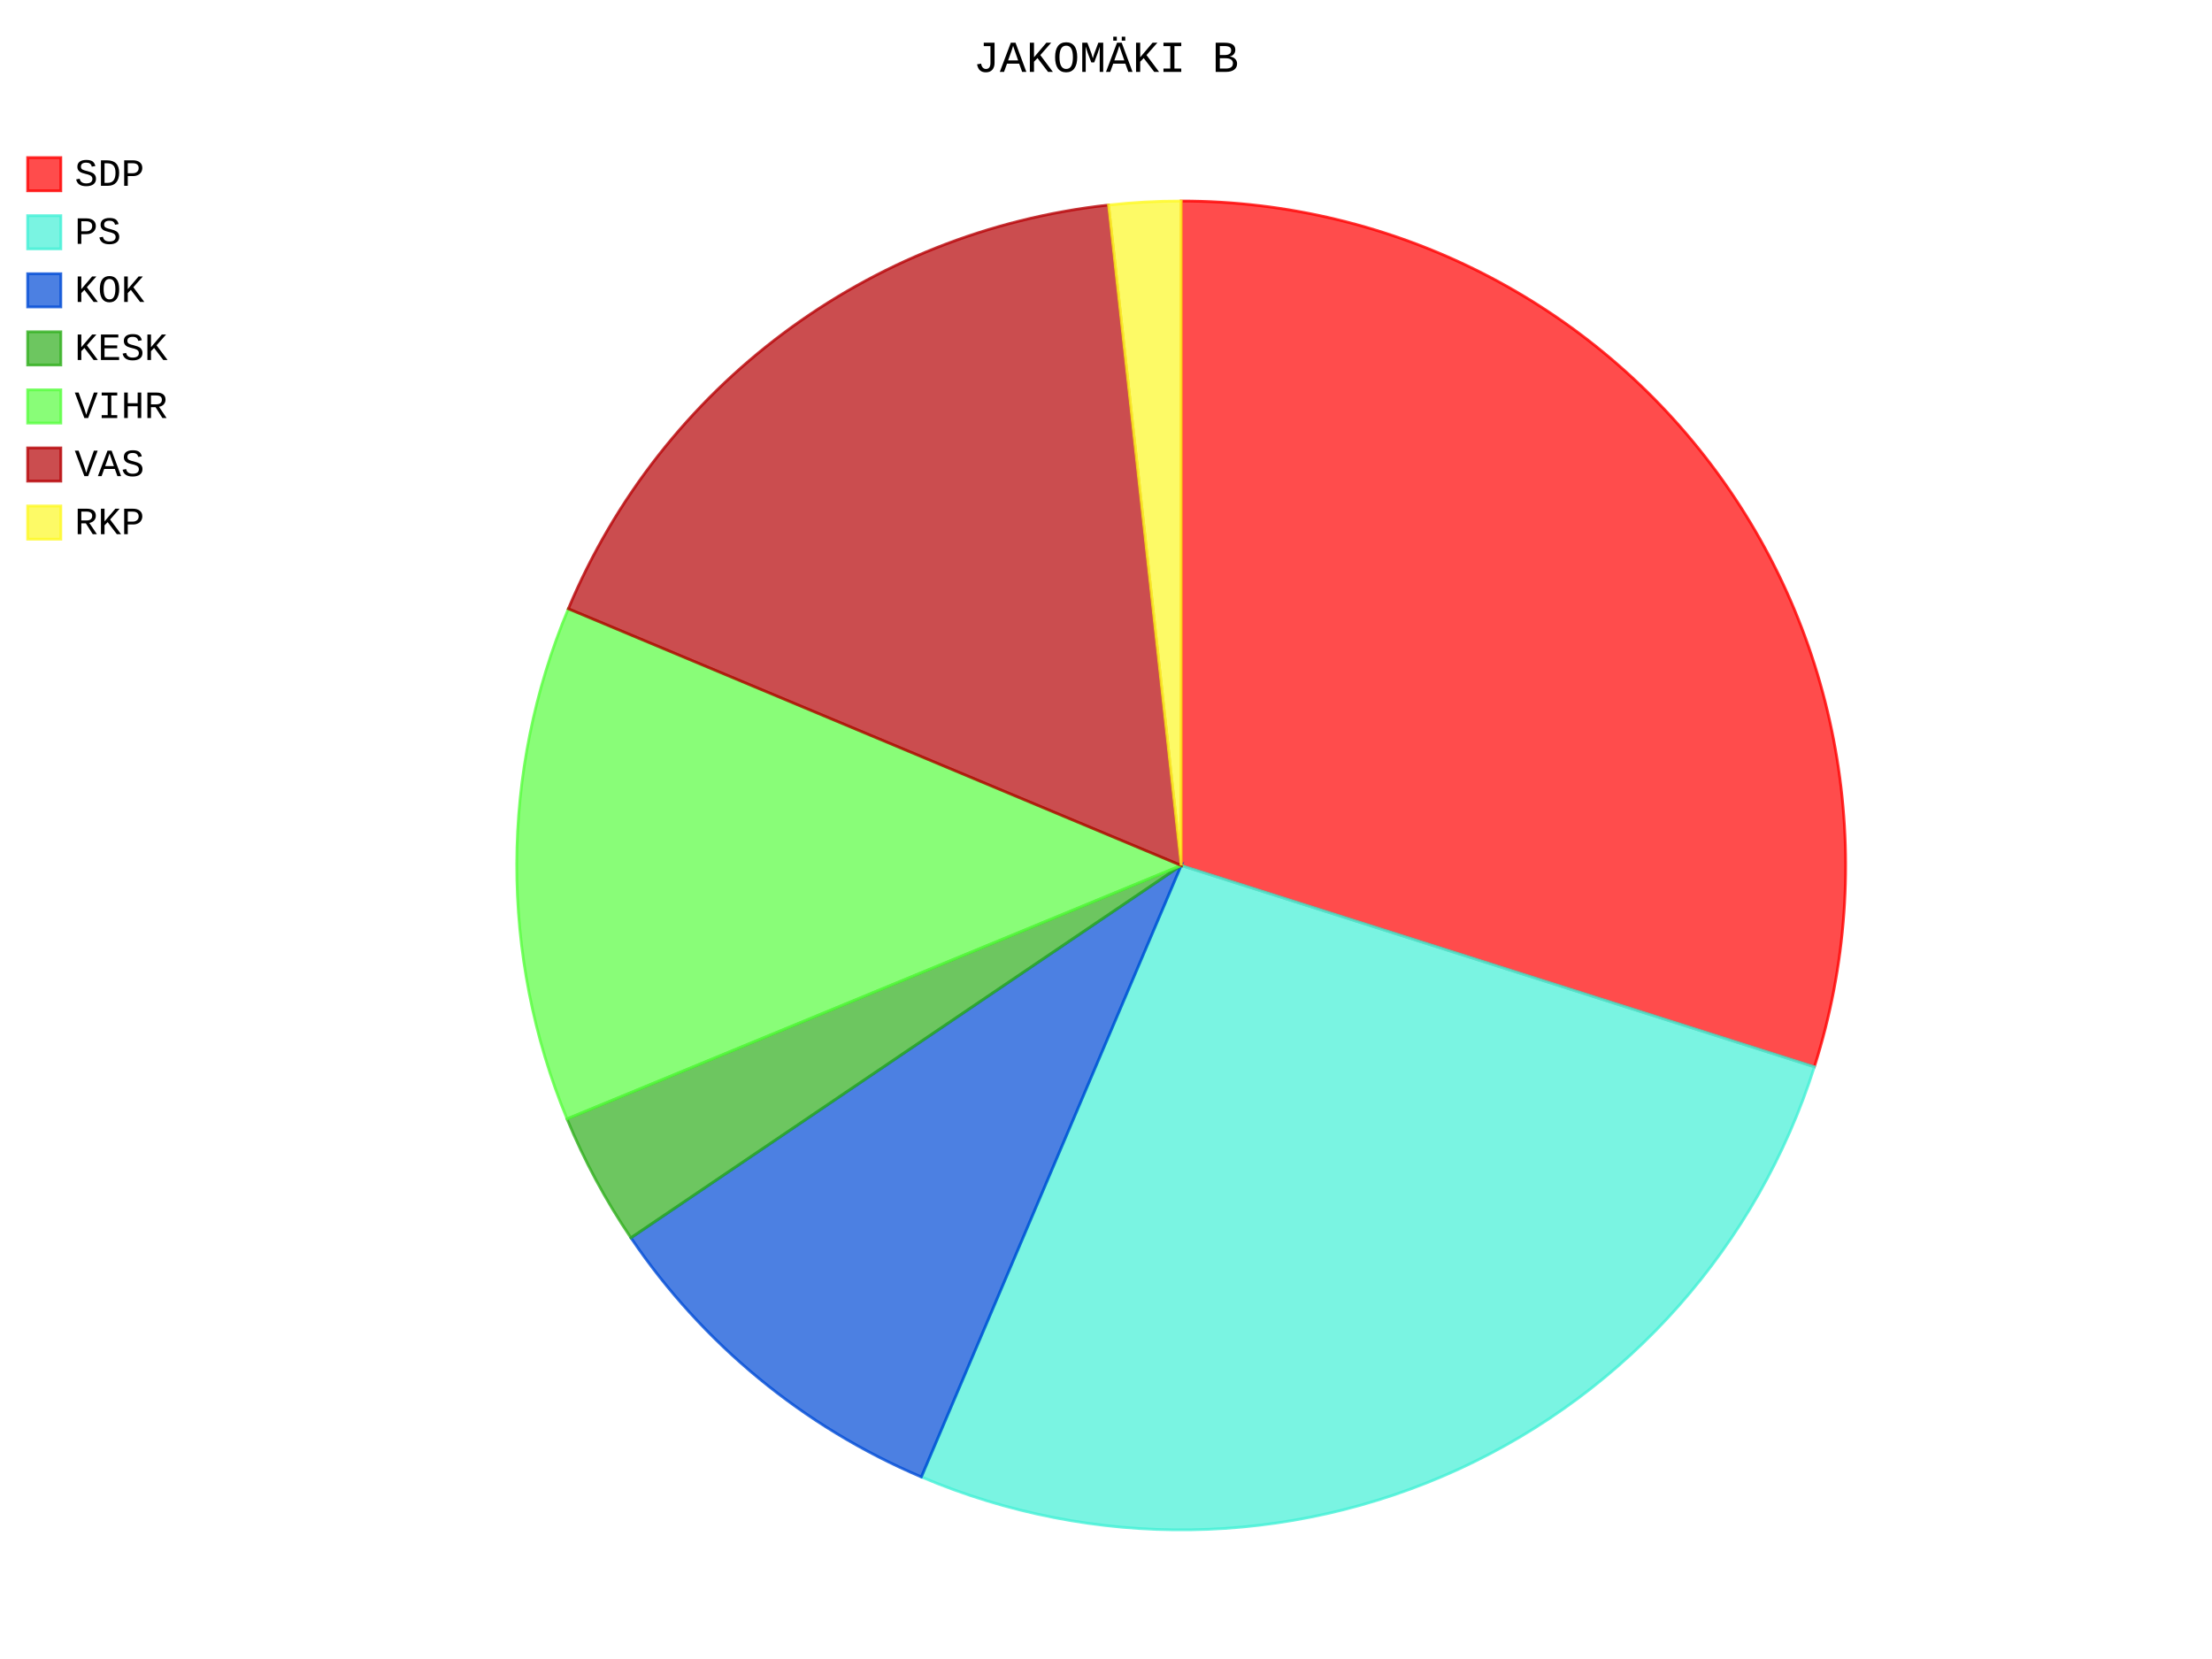
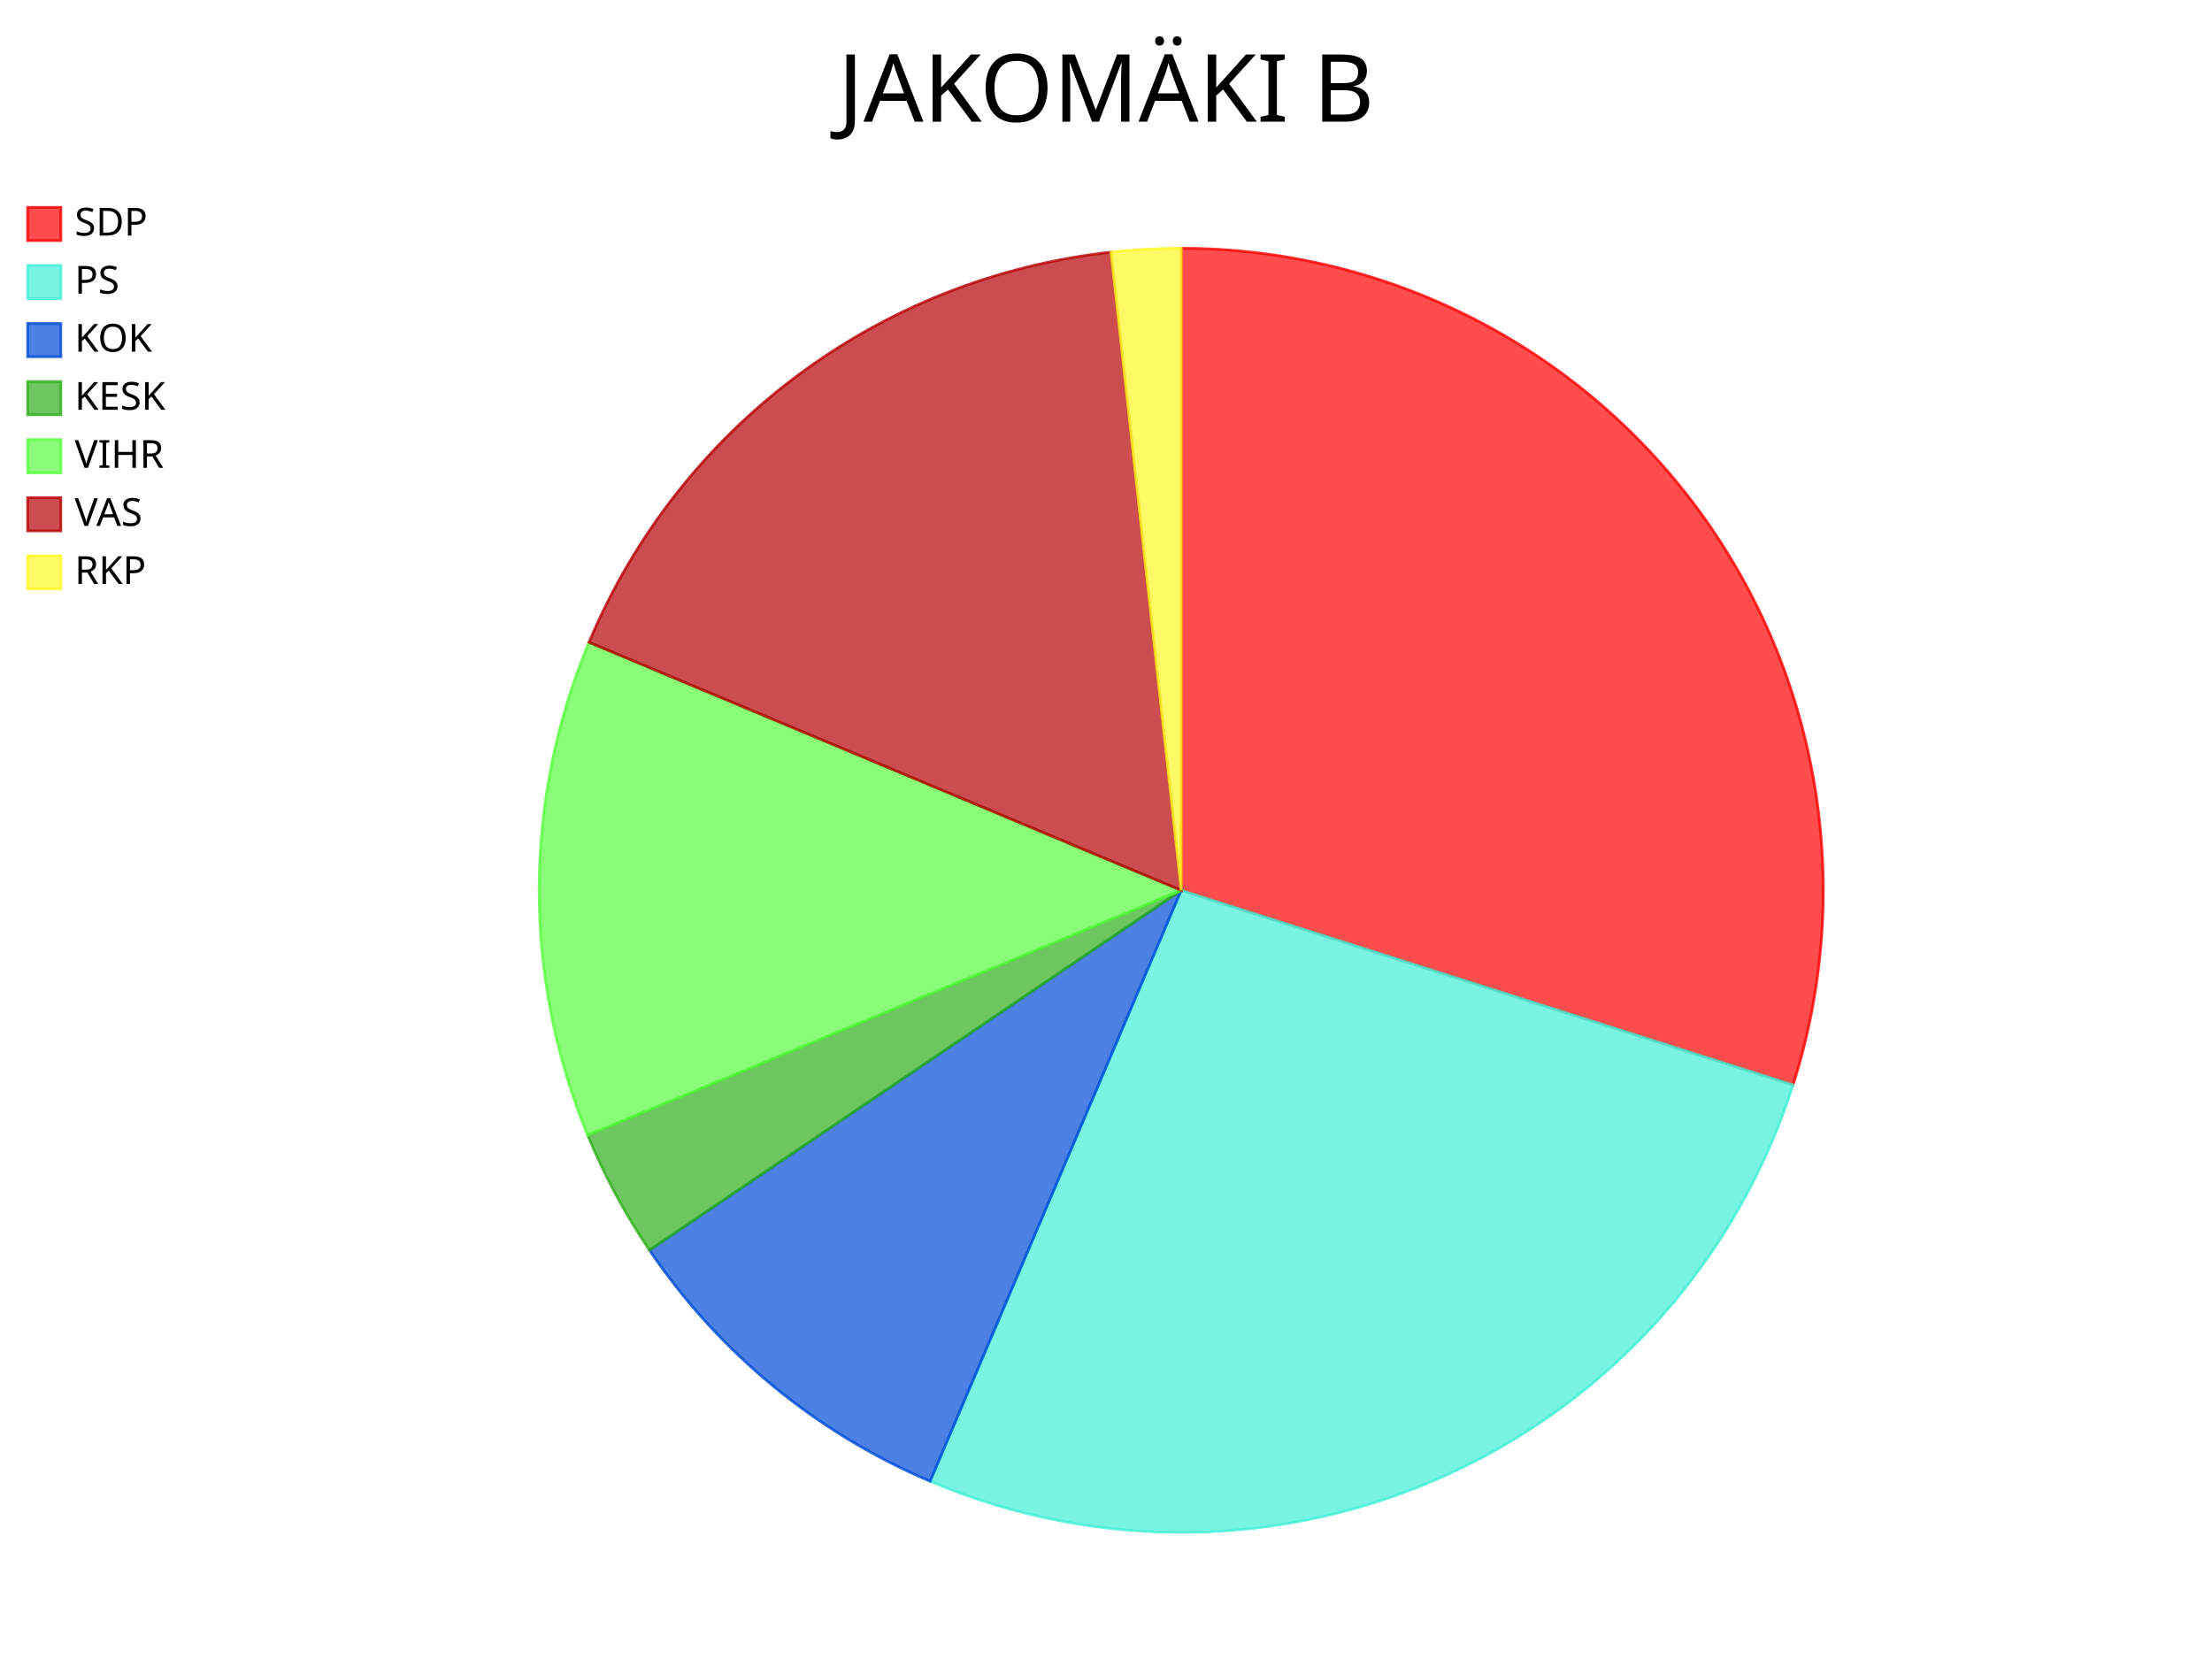
- <svg xmlns="http://www.w3.org/2000/svg" class="pygal-chart" id="chart-fb249247-f47c-4e76-b187-f117db87d204" viewBox="0 0 800 600">
+ <svg xmlns="http://www.w3.org/2000/svg" class="pygal-chart" id="chart-37c54f51-a0d8-4e40-8d71-630832464ae3" viewBox="0 0 800 600">
  <defs>
-     <style type="text/css">#chart-fb249247-f47c-4e76-b187-f117db87d204{-webkit-user-select:none;-webkit-font-smoothing:antialiased;font-family:Consolas,"Liberation Mono",Menlo,Courier,monospace}#chart-fb249247-f47c-4e76-b187-f117db87d204 .title{font-family:Consolas,"Liberation Mono",Menlo,Courier,monospace;font-size:16px}#chart-fb249247-f47c-4e76-b187-f117db87d204 .legends .legend text{font-family:Consolas,"Liberation Mono",Menlo,Courier,monospace;font-size:14px}#chart-fb249247-f47c-4e76-b187-f117db87d204 .axis text{font-family:Consolas,"Liberation Mono",Menlo,Courier,monospace;font-size:10px}#chart-fb249247-f47c-4e76-b187-f117db87d204 .axis text.major{font-family:Consolas,"Liberation Mono",Menlo,Courier,monospace;font-size:10px}#chart-fb249247-f47c-4e76-b187-f117db87d204 .text-overlay text.value{font-family:Consolas,"Liberation Mono",Menlo,Courier,monospace;font-size:16px}#chart-fb249247-f47c-4e76-b187-f117db87d204 .text-overlay text.label{font-family:Consolas,"Liberation Mono",Menlo,Courier,monospace;font-size:10px}#chart-fb249247-f47c-4e76-b187-f117db87d204 .tooltip{font-family:Consolas,"Liberation Mono",Menlo,Courier,monospace;font-size:14px}#chart-fb249247-f47c-4e76-b187-f117db87d204 text.no_data{font-family:Consolas,"Liberation Mono",Menlo,Courier,monospace;font-size:64px}
- #chart-fb249247-f47c-4e76-b187-f117db87d204{background-color:#ffffff}#chart-fb249247-f47c-4e76-b187-f117db87d204 path,#chart-fb249247-f47c-4e76-b187-f117db87d204 line,#chart-fb249247-f47c-4e76-b187-f117db87d204 rect,#chart-fb249247-f47c-4e76-b187-f117db87d204 circle{-webkit-transition:300ms ease-in;-moz-transition:300ms ease-in;transition:300ms ease-in}#chart-fb249247-f47c-4e76-b187-f117db87d204 .graph &gt; .background{fill:#ffffff}#chart-fb249247-f47c-4e76-b187-f117db87d204 .plot &gt; .background{fill:#ffffff}#chart-fb249247-f47c-4e76-b187-f117db87d204 .graph{fill:#000000}#chart-fb249247-f47c-4e76-b187-f117db87d204 text.no_data{fill:#000000}#chart-fb249247-f47c-4e76-b187-f117db87d204 .title{fill:#000000}#chart-fb249247-f47c-4e76-b187-f117db87d204 .legends .legend text{fill:#000000}#chart-fb249247-f47c-4e76-b187-f117db87d204 .legends .legend:hover text{fill:#000000}#chart-fb249247-f47c-4e76-b187-f117db87d204 .axis .line{stroke:#000000}#chart-fb249247-f47c-4e76-b187-f117db87d204 .axis .guide.line{stroke:#000000}#chart-fb249247-f47c-4e76-b187-f117db87d204 .axis .major.line{stroke:#000000}#chart-fb249247-f47c-4e76-b187-f117db87d204 .axis text.major{fill:#000000}#chart-fb249247-f47c-4e76-b187-f117db87d204 .axis.y .guides:hover .guide.line,#chart-fb249247-f47c-4e76-b187-f117db87d204 .line-graph .axis.x .guides:hover .guide.line,#chart-fb249247-f47c-4e76-b187-f117db87d204 .stackedline-graph .axis.x .guides:hover .guide.line,#chart-fb249247-f47c-4e76-b187-f117db87d204 .xy-graph .axis.x .guides:hover .guide.line{stroke:#000000}#chart-fb249247-f47c-4e76-b187-f117db87d204 .axis .guides:hover text{fill:#000000}#chart-fb249247-f47c-4e76-b187-f117db87d204 .reactive{fill-opacity:.7;stroke-opacity:.8}#chart-fb249247-f47c-4e76-b187-f117db87d204 .ci{stroke:#000000}#chart-fb249247-f47c-4e76-b187-f117db87d204 .reactive.active,#chart-fb249247-f47c-4e76-b187-f117db87d204 .active .reactive{fill-opacity:.9;stroke-opacity:.9;stroke-width:4}#chart-fb249247-f47c-4e76-b187-f117db87d204 .ci .reactive.active{stroke-width:1.5}#chart-fb249247-f47c-4e76-b187-f117db87d204 .series text{fill:#000000}#chart-fb249247-f47c-4e76-b187-f117db87d204 .tooltip rect{fill:#ffffff;stroke:#000000;-webkit-transition:opacity 300ms ease-in;-moz-transition:opacity 300ms ease-in;transition:opacity 300ms ease-in}#chart-fb249247-f47c-4e76-b187-f117db87d204 .tooltip .label{fill:#000000}#chart-fb249247-f47c-4e76-b187-f117db87d204 .tooltip .label{fill:#000000}#chart-fb249247-f47c-4e76-b187-f117db87d204 .tooltip .legend{font-size:.8em;fill:#000000}#chart-fb249247-f47c-4e76-b187-f117db87d204 .tooltip .x_label{font-size:.6em;fill:#000000}#chart-fb249247-f47c-4e76-b187-f117db87d204 .tooltip .xlink{font-size:.5em;text-decoration:underline}#chart-fb249247-f47c-4e76-b187-f117db87d204 .tooltip .value{font-size:1.5em}#chart-fb249247-f47c-4e76-b187-f117db87d204 .bound{font-size:.5em}#chart-fb249247-f47c-4e76-b187-f117db87d204 .max-value{font-size:.75em;fill:#000000}#chart-fb249247-f47c-4e76-b187-f117db87d204 .map-element{fill:#ffffff;stroke:#000000 !important}#chart-fb249247-f47c-4e76-b187-f117db87d204 .map-element .reactive{fill-opacity:inherit;stroke-opacity:inherit}#chart-fb249247-f47c-4e76-b187-f117db87d204 .color-0,#chart-fb249247-f47c-4e76-b187-f117db87d204 .color-0 a:visited{stroke:#ff0000;fill:#ff0000}#chart-fb249247-f47c-4e76-b187-f117db87d204 .color-1,#chart-fb249247-f47c-4e76-b187-f117db87d204 .color-1 a:visited{stroke:#42f0d6;fill:#42f0d6}#chart-fb249247-f47c-4e76-b187-f117db87d204 .color-2,#chart-fb249247-f47c-4e76-b187-f117db87d204 .color-2 a:visited{stroke:#004bd6;fill:#004bd6}#chart-fb249247-f47c-4e76-b187-f117db87d204 .color-3,#chart-fb249247-f47c-4e76-b187-f117db87d204 .color-3 a:visited{stroke:#30af1d;fill:#30af1d}#chart-fb249247-f47c-4e76-b187-f117db87d204 .color-4,#chart-fb249247-f47c-4e76-b187-f117db87d204 .color-4 a:visited{stroke:#58fd3f;fill:#58fd3f}#chart-fb249247-f47c-4e76-b187-f117db87d204 .color-5,#chart-fb249247-f47c-4e76-b187-f117db87d204 .color-5 a:visited{stroke:#b60205;fill:#b60205}#chart-fb249247-f47c-4e76-b187-f117db87d204 .color-6,#chart-fb249247-f47c-4e76-b187-f117db87d204 .color-6 a:visited{stroke:#fdf926;fill:#fdf926}#chart-fb249247-f47c-4e76-b187-f117db87d204 .text-overlay .color-0 text{fill:black}#chart-fb249247-f47c-4e76-b187-f117db87d204 .text-overlay .color-1 text{fill:black}#chart-fb249247-f47c-4e76-b187-f117db87d204 .text-overlay .color-2 text{fill:black}#chart-fb249247-f47c-4e76-b187-f117db87d204 .text-overlay .color-3 text{fill:black}#chart-fb249247-f47c-4e76-b187-f117db87d204 .text-overlay .color-4 text{fill:black}#chart-fb249247-f47c-4e76-b187-f117db87d204 .text-overlay .color-5 text{fill:black}#chart-fb249247-f47c-4e76-b187-f117db87d204 .text-overlay .color-6 text{fill:black}
- #chart-fb249247-f47c-4e76-b187-f117db87d204 text.no_data{text-anchor:middle}#chart-fb249247-f47c-4e76-b187-f117db87d204 .guide.line{fill:none}#chart-fb249247-f47c-4e76-b187-f117db87d204 .centered{text-anchor:middle}#chart-fb249247-f47c-4e76-b187-f117db87d204 .title{text-anchor:middle}#chart-fb249247-f47c-4e76-b187-f117db87d204 .legends .legend text{fill-opacity:1}#chart-fb249247-f47c-4e76-b187-f117db87d204 .axis.x text{text-anchor:middle}#chart-fb249247-f47c-4e76-b187-f117db87d204 .axis.x:not(.web) text[transform]{text-anchor:start}#chart-fb249247-f47c-4e76-b187-f117db87d204 .axis.x:not(.web) text[transform].backwards{text-anchor:end}#chart-fb249247-f47c-4e76-b187-f117db87d204 .axis.y text{text-anchor:end}#chart-fb249247-f47c-4e76-b187-f117db87d204 .axis.y text[transform].backwards{text-anchor:start}#chart-fb249247-f47c-4e76-b187-f117db87d204 .axis.y2 text{text-anchor:start}#chart-fb249247-f47c-4e76-b187-f117db87d204 .axis.y2 text[transform].backwards{text-anchor:end}#chart-fb249247-f47c-4e76-b187-f117db87d204 .axis .guide.line{stroke-dasharray:4,4}#chart-fb249247-f47c-4e76-b187-f117db87d204 .axis .major.guide.line{stroke-dasharray:6,6}#chart-fb249247-f47c-4e76-b187-f117db87d204 .horizontal .axis.y .guide.line,#chart-fb249247-f47c-4e76-b187-f117db87d204 .horizontal .axis.y2 .guide.line,#chart-fb249247-f47c-4e76-b187-f117db87d204 .vertical .axis.x .guide.line{opacity:0}#chart-fb249247-f47c-4e76-b187-f117db87d204 .horizontal .axis.always_show .guide.line,#chart-fb249247-f47c-4e76-b187-f117db87d204 .vertical .axis.always_show .guide.line{opacity:1 !important}#chart-fb249247-f47c-4e76-b187-f117db87d204 .axis.y .guides:hover .guide.line,#chart-fb249247-f47c-4e76-b187-f117db87d204 .axis.y2 .guides:hover .guide.line,#chart-fb249247-f47c-4e76-b187-f117db87d204 .axis.x .guides:hover .guide.line{opacity:1}#chart-fb249247-f47c-4e76-b187-f117db87d204 .axis .guides:hover text{opacity:1}#chart-fb249247-f47c-4e76-b187-f117db87d204 .nofill{fill:none}#chart-fb249247-f47c-4e76-b187-f117db87d204 .subtle-fill{fill-opacity:.2}#chart-fb249247-f47c-4e76-b187-f117db87d204 .dot{stroke-width:1px;fill-opacity:1}#chart-fb249247-f47c-4e76-b187-f117db87d204 .dot.active{stroke-width:5px}#chart-fb249247-f47c-4e76-b187-f117db87d204 .dot.negative{fill:transparent}#chart-fb249247-f47c-4e76-b187-f117db87d204 text,#chart-fb249247-f47c-4e76-b187-f117db87d204 tspan{stroke:none !important}#chart-fb249247-f47c-4e76-b187-f117db87d204 .series text.active{opacity:1}#chart-fb249247-f47c-4e76-b187-f117db87d204 .tooltip rect{fill-opacity:.95;stroke-width:.5}#chart-fb249247-f47c-4e76-b187-f117db87d204 .tooltip text{fill-opacity:1}#chart-fb249247-f47c-4e76-b187-f117db87d204 .showable{visibility:hidden}#chart-fb249247-f47c-4e76-b187-f117db87d204 .showable.shown{visibility:visible}#chart-fb249247-f47c-4e76-b187-f117db87d204 .gauge-background{fill:rgba(229,229,229,1);stroke:none}#chart-fb249247-f47c-4e76-b187-f117db87d204 .bg-lines{stroke:#ffffff;stroke-width:2px}</style>
+     <style type="text/css">#chart-37c54f51-a0d8-4e40-8d71-630832464ae3{-webkit-user-select:none;-webkit-font-smoothing:antialiased;font-family:Poppins}#chart-37c54f51-a0d8-4e40-8d71-630832464ae3 .title{font-family:Poppins;font-size:34px}#chart-37c54f51-a0d8-4e40-8d71-630832464ae3 .legends .legend text{font-family:Poppins;font-size:14px}#chart-37c54f51-a0d8-4e40-8d71-630832464ae3 .axis text{font-family:Poppins;font-size:10px}#chart-37c54f51-a0d8-4e40-8d71-630832464ae3 .axis text.major{font-family:Poppins;font-size:10px}#chart-37c54f51-a0d8-4e40-8d71-630832464ae3 .text-overlay text.value{font-family:Poppins;font-size:16px}#chart-37c54f51-a0d8-4e40-8d71-630832464ae3 .text-overlay text.label{font-family:Poppins;font-size:10px}#chart-37c54f51-a0d8-4e40-8d71-630832464ae3 .tooltip{font-family:Poppins;font-size:14px}#chart-37c54f51-a0d8-4e40-8d71-630832464ae3 text.no_data{font-family:Poppins;font-size:64px}
+ #chart-37c54f51-a0d8-4e40-8d71-630832464ae3{background-color:#ffffff}#chart-37c54f51-a0d8-4e40-8d71-630832464ae3 path,#chart-37c54f51-a0d8-4e40-8d71-630832464ae3 line,#chart-37c54f51-a0d8-4e40-8d71-630832464ae3 rect,#chart-37c54f51-a0d8-4e40-8d71-630832464ae3 circle{-webkit-transition:300ms ease-in;-moz-transition:300ms ease-in;transition:300ms ease-in}#chart-37c54f51-a0d8-4e40-8d71-630832464ae3 .graph &gt; .background{fill:#ffffff}#chart-37c54f51-a0d8-4e40-8d71-630832464ae3 .plot &gt; .background{fill:#ffffff}#chart-37c54f51-a0d8-4e40-8d71-630832464ae3 .graph{fill:#000000}#chart-37c54f51-a0d8-4e40-8d71-630832464ae3 text.no_data{fill:#000000}#chart-37c54f51-a0d8-4e40-8d71-630832464ae3 .title{fill:#000000}#chart-37c54f51-a0d8-4e40-8d71-630832464ae3 .legends .legend text{fill:#000000}#chart-37c54f51-a0d8-4e40-8d71-630832464ae3 .legends .legend:hover text{fill:#000000}#chart-37c54f51-a0d8-4e40-8d71-630832464ae3 .axis .line{stroke:#000000}#chart-37c54f51-a0d8-4e40-8d71-630832464ae3 .axis .guide.line{stroke:#000000}#chart-37c54f51-a0d8-4e40-8d71-630832464ae3 .axis .major.line{stroke:#000000}#chart-37c54f51-a0d8-4e40-8d71-630832464ae3 .axis text.major{fill:#000000}#chart-37c54f51-a0d8-4e40-8d71-630832464ae3 .axis.y .guides:hover .guide.line,#chart-37c54f51-a0d8-4e40-8d71-630832464ae3 .line-graph .axis.x .guides:hover .guide.line,#chart-37c54f51-a0d8-4e40-8d71-630832464ae3 .stackedline-graph .axis.x .guides:hover .guide.line,#chart-37c54f51-a0d8-4e40-8d71-630832464ae3 .xy-graph .axis.x .guides:hover .guide.line{stroke:#000000}#chart-37c54f51-a0d8-4e40-8d71-630832464ae3 .axis .guides:hover text{fill:#000000}#chart-37c54f51-a0d8-4e40-8d71-630832464ae3 .reactive{fill-opacity:.7;stroke-opacity:.8}#chart-37c54f51-a0d8-4e40-8d71-630832464ae3 .ci{stroke:#000000}#chart-37c54f51-a0d8-4e40-8d71-630832464ae3 .reactive.active,#chart-37c54f51-a0d8-4e40-8d71-630832464ae3 .active .reactive{fill-opacity:.9;stroke-opacity:.9;stroke-width:4}#chart-37c54f51-a0d8-4e40-8d71-630832464ae3 .ci .reactive.active{stroke-width:1.5}#chart-37c54f51-a0d8-4e40-8d71-630832464ae3 .series text{fill:#000000}#chart-37c54f51-a0d8-4e40-8d71-630832464ae3 .tooltip rect{fill:#ffffff;stroke:#000000;-webkit-transition:opacity 300ms ease-in;-moz-transition:opacity 300ms ease-in;transition:opacity 300ms ease-in}#chart-37c54f51-a0d8-4e40-8d71-630832464ae3 .tooltip .label{fill:#000000}#chart-37c54f51-a0d8-4e40-8d71-630832464ae3 .tooltip .label{fill:#000000}#chart-37c54f51-a0d8-4e40-8d71-630832464ae3 .tooltip .legend{font-size:.8em;fill:#000000}#chart-37c54f51-a0d8-4e40-8d71-630832464ae3 .tooltip .x_label{font-size:.6em;fill:#000000}#chart-37c54f51-a0d8-4e40-8d71-630832464ae3 .tooltip .xlink{font-size:.5em;text-decoration:underline}#chart-37c54f51-a0d8-4e40-8d71-630832464ae3 .tooltip .value{font-size:1.5em}#chart-37c54f51-a0d8-4e40-8d71-630832464ae3 .bound{font-size:.5em}#chart-37c54f51-a0d8-4e40-8d71-630832464ae3 .max-value{font-size:.75em;fill:#000000}#chart-37c54f51-a0d8-4e40-8d71-630832464ae3 .map-element{fill:#ffffff;stroke:#000000 !important}#chart-37c54f51-a0d8-4e40-8d71-630832464ae3 .map-element .reactive{fill-opacity:inherit;stroke-opacity:inherit}#chart-37c54f51-a0d8-4e40-8d71-630832464ae3 .color-0,#chart-37c54f51-a0d8-4e40-8d71-630832464ae3 .color-0 a:visited{stroke:#ff0000;fill:#ff0000}#chart-37c54f51-a0d8-4e40-8d71-630832464ae3 .color-1,#chart-37c54f51-a0d8-4e40-8d71-630832464ae3 .color-1 a:visited{stroke:#42f0d6;fill:#42f0d6}#chart-37c54f51-a0d8-4e40-8d71-630832464ae3 .color-2,#chart-37c54f51-a0d8-4e40-8d71-630832464ae3 .color-2 a:visited{stroke:#004bd6;fill:#004bd6}#chart-37c54f51-a0d8-4e40-8d71-630832464ae3 .color-3,#chart-37c54f51-a0d8-4e40-8d71-630832464ae3 .color-3 a:visited{stroke:#30af1d;fill:#30af1d}#chart-37c54f51-a0d8-4e40-8d71-630832464ae3 .color-4,#chart-37c54f51-a0d8-4e40-8d71-630832464ae3 .color-4 a:visited{stroke:#58fd3f;fill:#58fd3f}#chart-37c54f51-a0d8-4e40-8d71-630832464ae3 .color-5,#chart-37c54f51-a0d8-4e40-8d71-630832464ae3 .color-5 a:visited{stroke:#b60205;fill:#b60205}#chart-37c54f51-a0d8-4e40-8d71-630832464ae3 .color-6,#chart-37c54f51-a0d8-4e40-8d71-630832464ae3 .color-6 a:visited{stroke:#fdf926;fill:#fdf926}#chart-37c54f51-a0d8-4e40-8d71-630832464ae3 .text-overlay .color-0 text{fill:black}#chart-37c54f51-a0d8-4e40-8d71-630832464ae3 .text-overlay .color-1 text{fill:black}#chart-37c54f51-a0d8-4e40-8d71-630832464ae3 .text-overlay .color-2 text{fill:black}#chart-37c54f51-a0d8-4e40-8d71-630832464ae3 .text-overlay .color-3 text{fill:black}#chart-37c54f51-a0d8-4e40-8d71-630832464ae3 .text-overlay .color-4 text{fill:black}#chart-37c54f51-a0d8-4e40-8d71-630832464ae3 .text-overlay .color-5 text{fill:black}#chart-37c54f51-a0d8-4e40-8d71-630832464ae3 .text-overlay .color-6 text{fill:black}
+ #chart-37c54f51-a0d8-4e40-8d71-630832464ae3 text.no_data{text-anchor:middle}#chart-37c54f51-a0d8-4e40-8d71-630832464ae3 .guide.line{fill:none}#chart-37c54f51-a0d8-4e40-8d71-630832464ae3 .centered{text-anchor:middle}#chart-37c54f51-a0d8-4e40-8d71-630832464ae3 .title{text-anchor:middle}#chart-37c54f51-a0d8-4e40-8d71-630832464ae3 .legends .legend text{fill-opacity:1}#chart-37c54f51-a0d8-4e40-8d71-630832464ae3 .axis.x text{text-anchor:middle}#chart-37c54f51-a0d8-4e40-8d71-630832464ae3 .axis.x:not(.web) text[transform]{text-anchor:start}#chart-37c54f51-a0d8-4e40-8d71-630832464ae3 .axis.x:not(.web) text[transform].backwards{text-anchor:end}#chart-37c54f51-a0d8-4e40-8d71-630832464ae3 .axis.y text{text-anchor:end}#chart-37c54f51-a0d8-4e40-8d71-630832464ae3 .axis.y text[transform].backwards{text-anchor:start}#chart-37c54f51-a0d8-4e40-8d71-630832464ae3 .axis.y2 text{text-anchor:start}#chart-37c54f51-a0d8-4e40-8d71-630832464ae3 .axis.y2 text[transform].backwards{text-anchor:end}#chart-37c54f51-a0d8-4e40-8d71-630832464ae3 .axis .guide.line{stroke-dasharray:4,4}#chart-37c54f51-a0d8-4e40-8d71-630832464ae3 .axis .major.guide.line{stroke-dasharray:6,6}#chart-37c54f51-a0d8-4e40-8d71-630832464ae3 .horizontal .axis.y .guide.line,#chart-37c54f51-a0d8-4e40-8d71-630832464ae3 .horizontal .axis.y2 .guide.line,#chart-37c54f51-a0d8-4e40-8d71-630832464ae3 .vertical .axis.x .guide.line{opacity:0}#chart-37c54f51-a0d8-4e40-8d71-630832464ae3 .horizontal .axis.always_show .guide.line,#chart-37c54f51-a0d8-4e40-8d71-630832464ae3 .vertical .axis.always_show .guide.line{opacity:1 !important}#chart-37c54f51-a0d8-4e40-8d71-630832464ae3 .axis.y .guides:hover .guide.line,#chart-37c54f51-a0d8-4e40-8d71-630832464ae3 .axis.y2 .guides:hover .guide.line,#chart-37c54f51-a0d8-4e40-8d71-630832464ae3 .axis.x .guides:hover .guide.line{opacity:1}#chart-37c54f51-a0d8-4e40-8d71-630832464ae3 .axis .guides:hover text{opacity:1}#chart-37c54f51-a0d8-4e40-8d71-630832464ae3 .nofill{fill:none}#chart-37c54f51-a0d8-4e40-8d71-630832464ae3 .subtle-fill{fill-opacity:.2}#chart-37c54f51-a0d8-4e40-8d71-630832464ae3 .dot{stroke-width:1px;fill-opacity:1}#chart-37c54f51-a0d8-4e40-8d71-630832464ae3 .dot.active{stroke-width:5px}#chart-37c54f51-a0d8-4e40-8d71-630832464ae3 .dot.negative{fill:transparent}#chart-37c54f51-a0d8-4e40-8d71-630832464ae3 text,#chart-37c54f51-a0d8-4e40-8d71-630832464ae3 tspan{stroke:none !important}#chart-37c54f51-a0d8-4e40-8d71-630832464ae3 .series text.active{opacity:1}#chart-37c54f51-a0d8-4e40-8d71-630832464ae3 .tooltip rect{fill-opacity:.95;stroke-width:.5}#chart-37c54f51-a0d8-4e40-8d71-630832464ae3 .tooltip text{fill-opacity:1}#chart-37c54f51-a0d8-4e40-8d71-630832464ae3 .showable{visibility:hidden}#chart-37c54f51-a0d8-4e40-8d71-630832464ae3 .showable.shown{visibility:visible}#chart-37c54f51-a0d8-4e40-8d71-630832464ae3 .gauge-background{fill:rgba(229,229,229,1);stroke:none}#chart-37c54f51-a0d8-4e40-8d71-630832464ae3 .bg-lines{stroke:#ffffff;stroke-width:2px}</style>
  </defs>
  <g class="graph pie-graph vertical">
    <rect class="background" height="600" width="800" x="0" y="0" />
-     <g class="plot" transform="translate(75, 46)">
-       <rect class="background" height="534" width="704.4" x="0" y="0" />
+     <g class="plot" transform="translate(75, 64)">
+       <rect class="background" height="516" width="704.4" x="0" y="0" />
      <g class="series serie-0 color-0">
        <g class="slices">
          <g class="slice">
-             <path class="slice reactive tooltip-trigger" d="M352.2 26.7 A240.3 240.3 0 0 1 581.199 339.824 L352.2 267 A0 0 0 0 0 352.2 267 z" />
+             <path class="slice reactive tooltip-trigger" d="M352.2 25.8 A232.2 232.2 0 0 1 573.48 328.369 L352.2 258 A0 0 0 0 0 352.2 258 z" />
          </g>
        </g>
      </g>
      <g class="series serie-1 color-1">
        <g class="slices">
          <g class="slice">
-             <path class="slice reactive tooltip-trigger" d="M581.199 339.824 A240.3 240.3 0 0 1 258.218 488.159 L352.2 267 A0 0 0 0 0 352.2 267 z" />
+             <path class="slice reactive tooltip-trigger" d="M573.48 328.369 A232.2 232.2 0 0 1 261.385 471.704 L352.2 258 A0 0 0 0 0 352.2 258 z" />
          </g>
        </g>
      </g>
      <g class="series serie-2 color-2">
        <g class="slices">
          <g class="slice">
-             <path class="slice reactive tooltip-trigger" d="M258.218 488.159 A240.3 240.3 0 0 1 153.185 401.674 L352.2 267 A0 0 0 0 0 352.2 267 z" />
+             <path class="slice reactive tooltip-trigger" d="M261.385 471.704 A232.2 232.2 0 0 1 159.893 388.135 L352.2 258 A0 0 0 0 0 352.2 258 z" />
          </g>
        </g>
      </g>
      <g class="series serie-3 color-3">
        <g class="slices">
          <g class="slice">
-             <path class="slice reactive tooltip-trigger" d="M153.185 401.674 A240.3 240.3 0 0 1 130.072 358.669 L352.2 267 A0 0 0 0 0 352.2 267 z" />
+             <path class="slice reactive tooltip-trigger" d="M159.893 388.135 A232.2 232.2 0 0 1 137.559 346.579 L352.2 258 A0 0 0 0 0 352.2 258 z" />
          </g>
        </g>
      </g>
      <g class="series serie-4 color-4">
        <g class="slices">
          <g class="slice">
-             <path class="slice reactive tooltip-trigger" d="M130.072 358.669 A240.3 240.3 0 0 1 130.553 174.173 L352.2 267 A0 0 0 0 0 352.2 267 z" />
+             <path class="slice reactive tooltip-trigger" d="M137.559 346.579 A232.2 232.2 0 0 1 138.025 168.302 L352.2 258 A0 0 0 0 0 352.2 258 z" />
          </g>
        </g>
      </g>
      <g class="series serie-5 color-5">
        <g class="slices">
          <g class="slice">
-             <path class="slice reactive tooltip-trigger" d="M130.553 174.173 A240.3 240.3 0 0 1 325.918 28.142 L352.2 267 A0 0 0 0 0 352.2 267 z" />
+             <path class="slice reactive tooltip-trigger" d="M138.025 168.302 A232.2 232.2 0 0 1 326.804 27.193 L352.2 258 A0 0 0 0 0 352.2 258 z" />
          </g>
        </g>
      </g>
      <g class="series serie-6 color-6">
        <g class="slices">
          <g class="slice">
-             <path class="slice reactive tooltip-trigger" d="M325.918 28.142 A240.3 240.3 0 0 1 352.2 26.7 L352.2 267 A0 0 0 0 0 352.2 267 z" />
+             <path class="slice reactive tooltip-trigger" d="M326.804 27.193 A232.2 232.2 0 0 1 352.2 25.8 L352.2 258 A0 0 0 0 0 352.2 258 z" />
          </g>
        </g>
      </g>
    </g>
    <g class="titles">
-       <text class="title plot_title" x="400.0" y="26">JAKOMÄKI B</text>
+       <text class="title plot_title" x="400.0" y="44">JAKOMÄKI B</text>
    </g>
-     <g class="plot overlay" transform="translate(75, 46)">
+     <g class="plot overlay" transform="translate(75, 64)">
      <g class="series serie-0 color-0" />
      <g class="series serie-1 color-1" />
      <g class="series serie-2 color-2" />
      <g class="series serie-3 color-3" />
      <g class="series serie-4 color-4" />
      <g class="series serie-5 color-5" />
      <g class="series serie-6 color-6" />
    </g>
-     <g class="plot text-overlay" transform="translate(75, 46)">
+     <g class="plot text-overlay" transform="translate(75, 64)">
      <g class="series serie-0 color-0" />
      <g class="series serie-1 color-1" />
      <g class="series serie-2 color-2" />
      <g class="series serie-3 color-3" />
      <g class="series serie-4 color-4" />
      <g class="series serie-5 color-5" />
      <g class="series serie-6 color-6" />
    </g>
-     <g class="plot tooltip-overlay" transform="translate(75, 46)">
+     <g class="plot tooltip-overlay" transform="translate(75, 64)">
      <g class="tooltip" style="opacity: 0" transform="translate(0 0)">
        <rect class="tooltip-box" height="0" rx="0" ry="0" width="0" />
        <g class="text" />
      </g>
    </g>
-     <g class="legends" transform="translate(10, 56)">
+     <g class="legends" transform="translate(10, 74)">
      <g class="legend reactive activate-serie" id="activate-serie-0">
        <rect class="color-0 reactive" height="12" width="12" x="0.0" y="1.0" />
        <text x="17.0" y="11.2">SDP</text>
      </g>
      <g class="legend reactive activate-serie" id="activate-serie-1">
        <rect class="color-1 reactive" height="12" width="12" x="0.0" y="22.0" />
        <text x="17.0" y="32.2">PS</text>
      </g>
      <g class="legend reactive activate-serie" id="activate-serie-2">
        <rect class="color-2 reactive" height="12" width="12" x="0.0" y="43.0" />
        <text x="17.0" y="53.2">KOK</text>
      </g>
      <g class="legend reactive activate-serie" id="activate-serie-3">
        <rect class="color-3 reactive" height="12" width="12" x="0.0" y="64.0" />
        <text x="17.0" y="74.2">KESK</text>
      </g>
      <g class="legend reactive activate-serie" id="activate-serie-4">
        <rect class="color-4 reactive" height="12" width="12" x="0.0" y="85.0" />
        <text x="17.0" y="95.2">VIHR</text>
      </g>
      <g class="legend reactive activate-serie" id="activate-serie-5">
        <rect class="color-5 reactive" height="12" width="12" x="0.0" y="106.0" />
        <text x="17.0" y="116.2">VAS</text>
      </g>
      <g class="legend reactive activate-serie" id="activate-serie-6">
        <rect class="color-6 reactive" height="12" width="12" x="0.0" y="127.0" />
        <text x="17.0" y="137.2">RKP</text>
      </g>
    </g>
-     <g class="legends" transform="translate(790, 56)" />
+     <g class="legends" transform="translate(790, 74)" />
  </g>
</svg>
